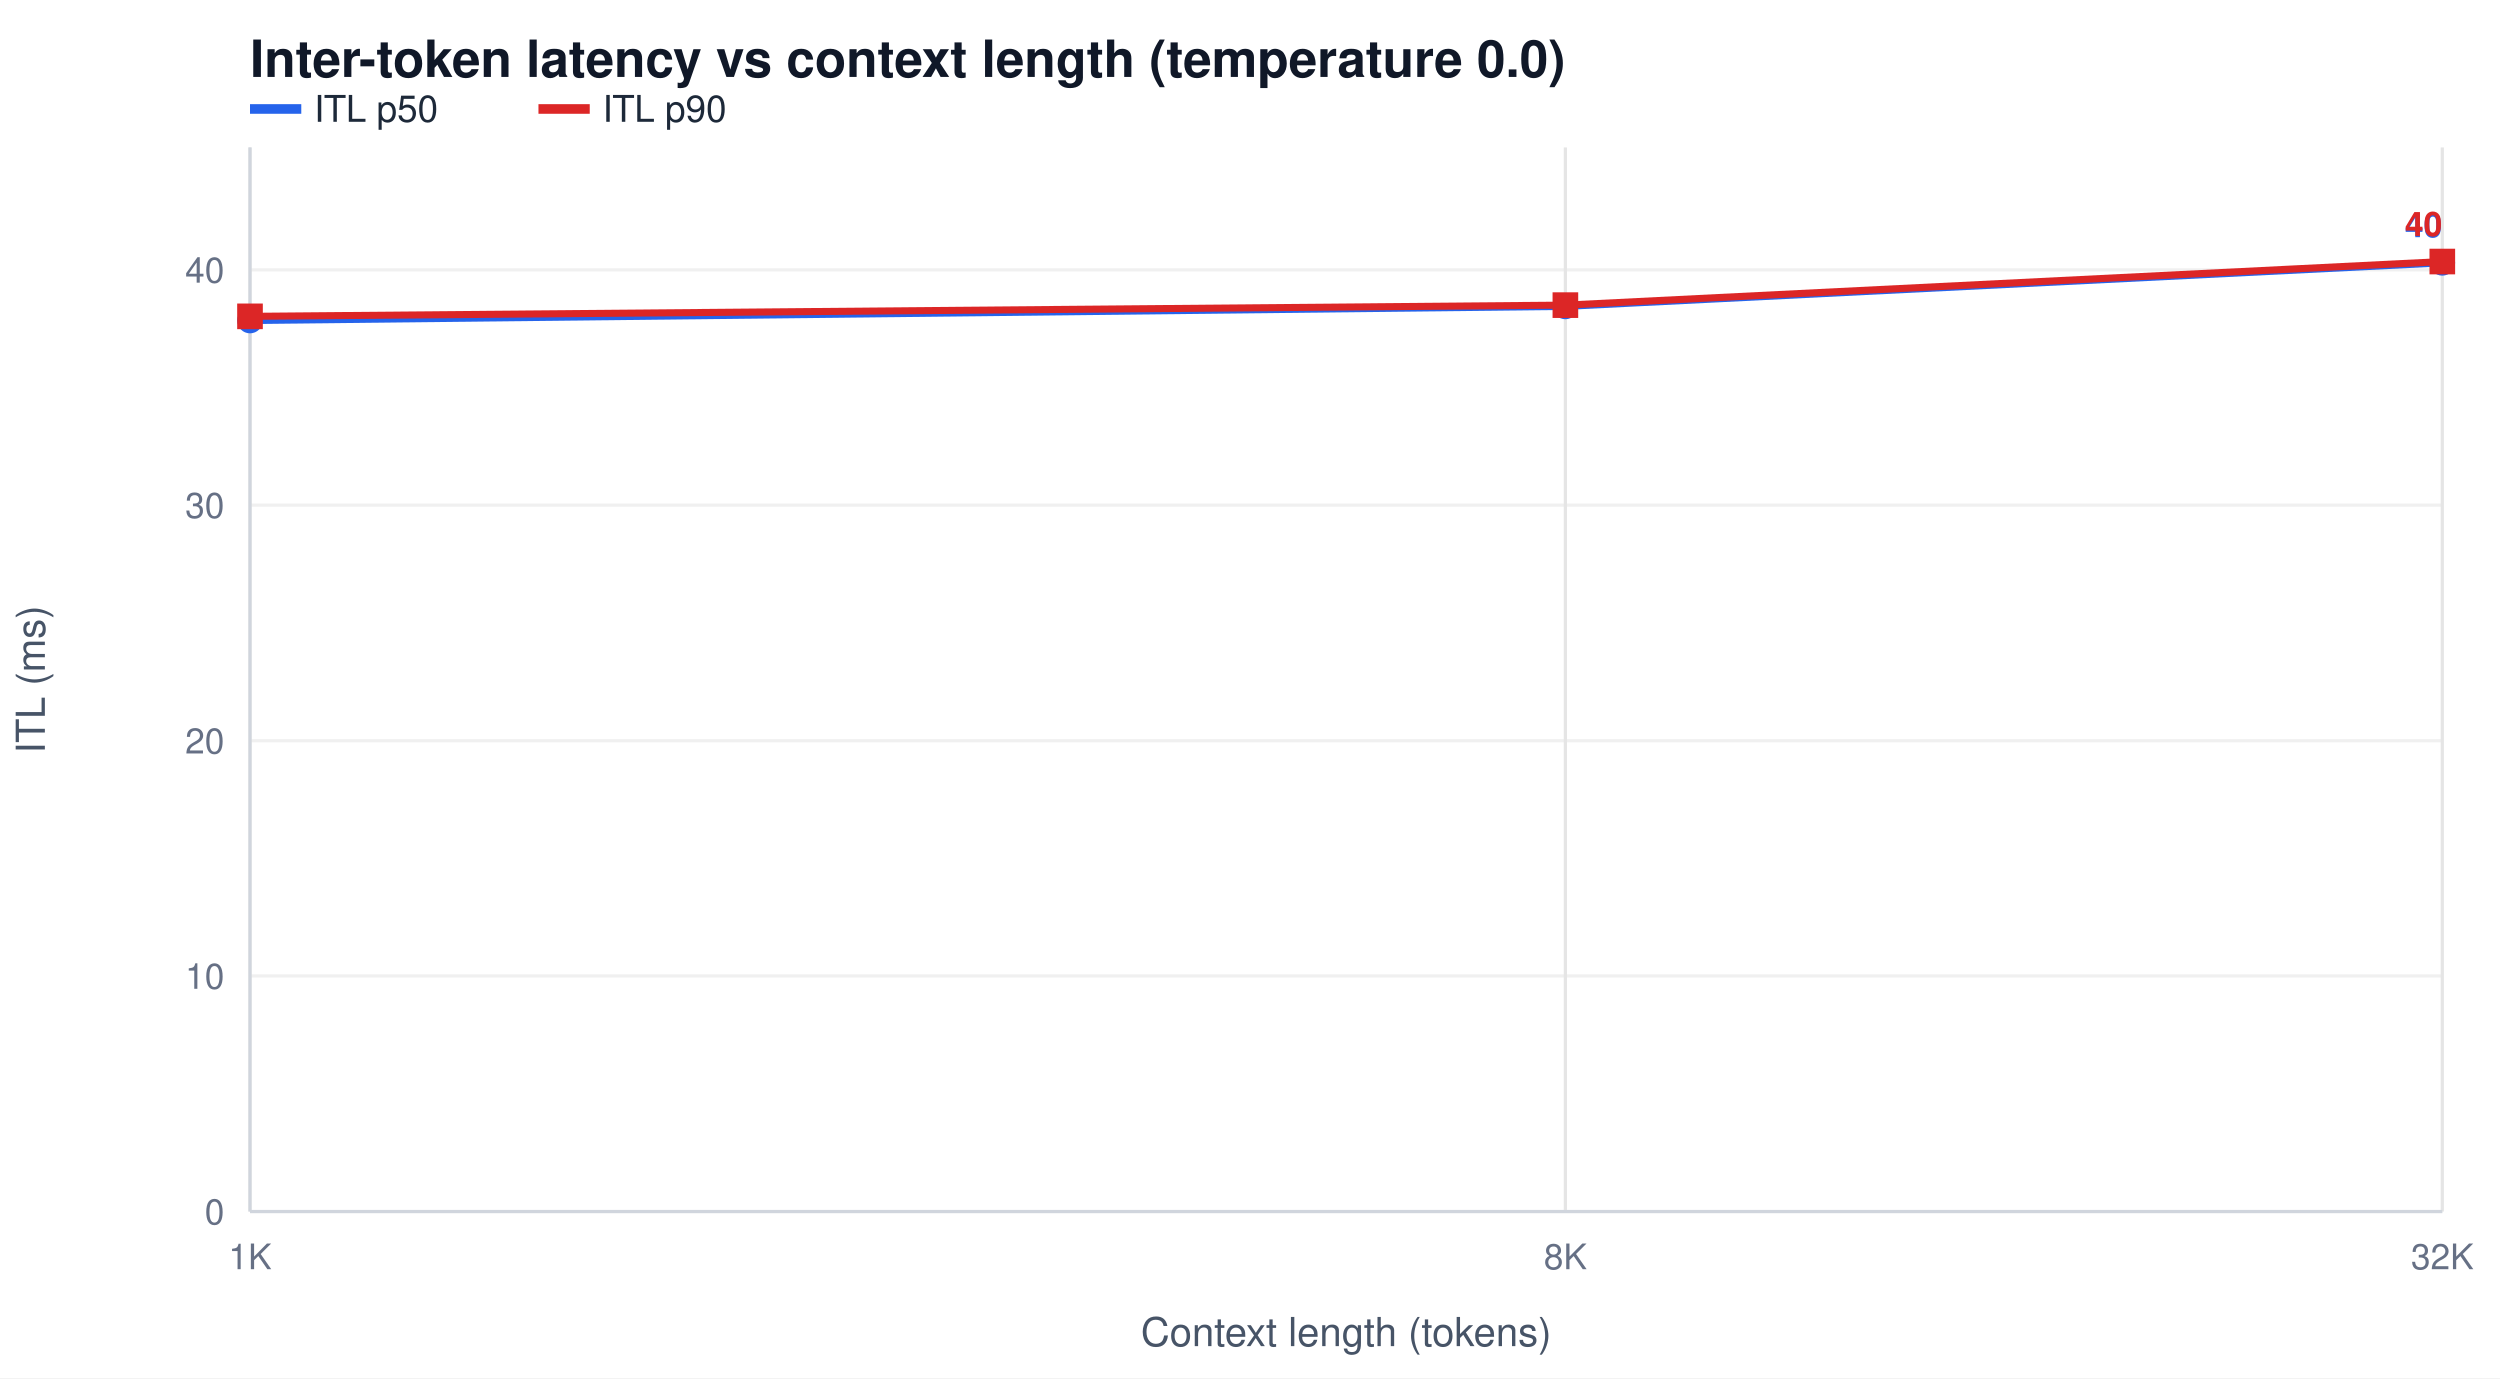
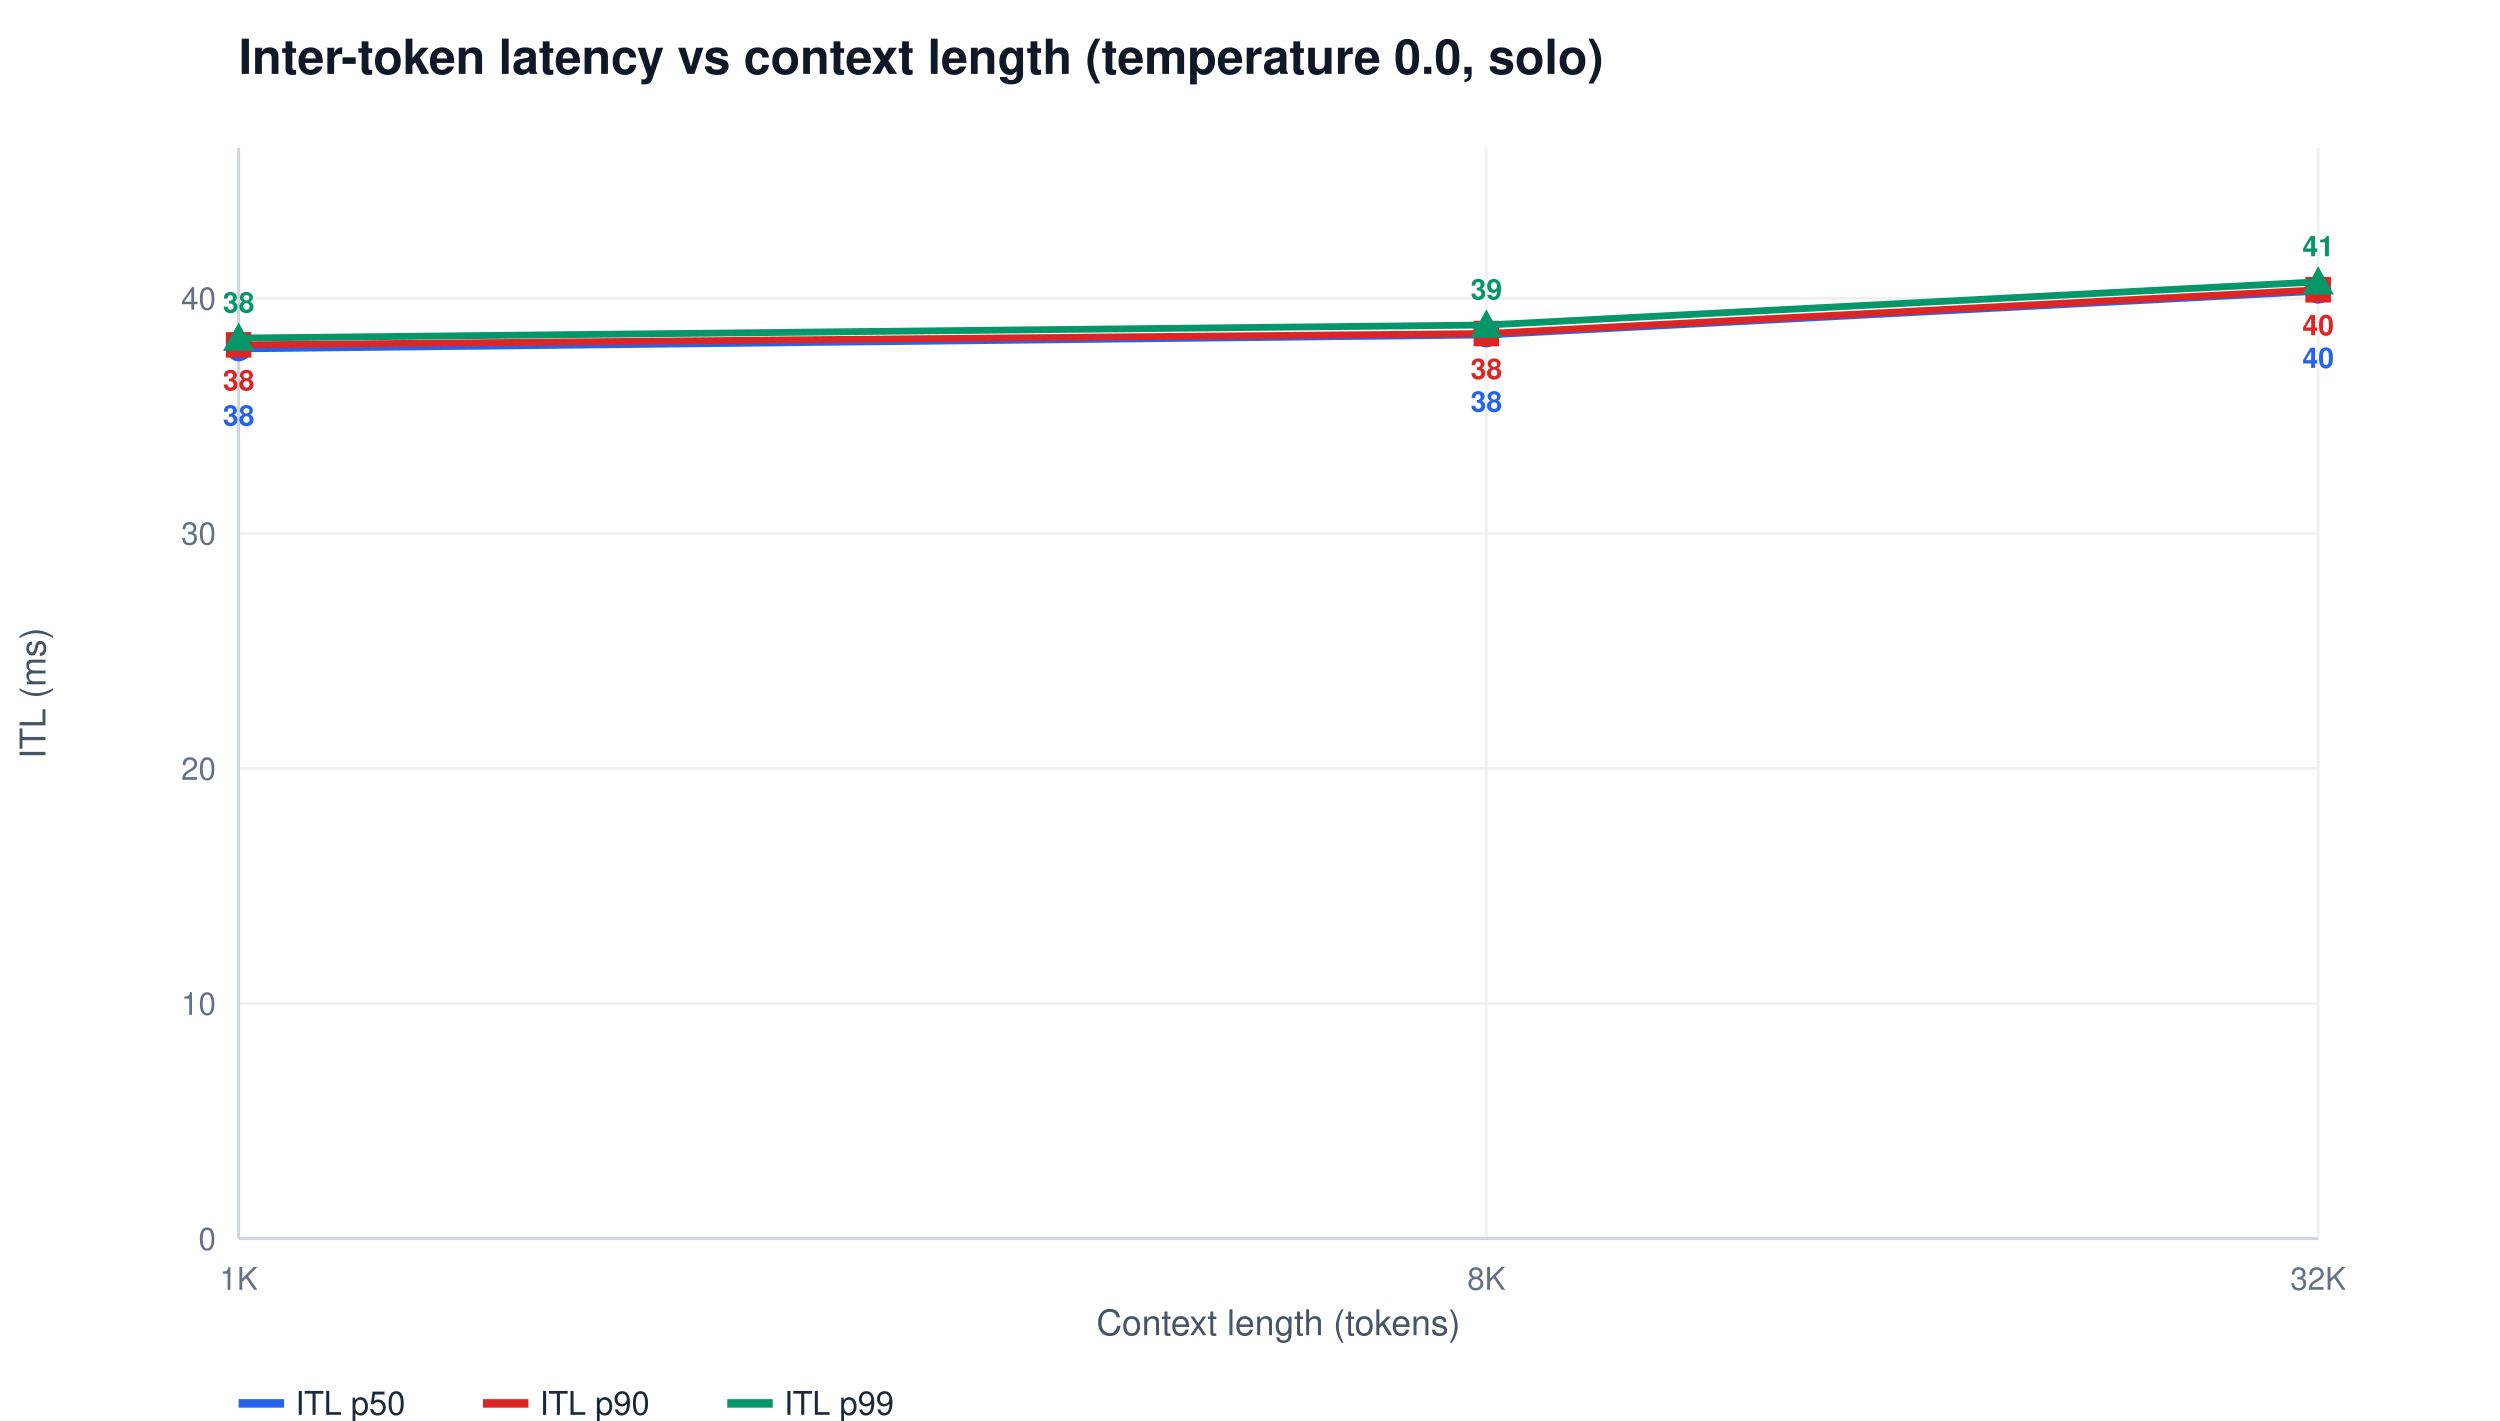
- <svg xmlns="http://www.w3.org/2000/svg" width="780" height="430" viewBox="0 0 780 430" font-family="Segoe UI, Helvetica, Arial, sans-serif">
-   <rect width="780" height="430" fill="#ffffff" />
-   <text x="78" y="24" font-size="16" font-weight="600" fill="#101828">Inter-token latency vs context length (temperature 0.0)</text>
-   <line x1="78" y1="378.0" x2="762" y2="378.0" stroke="#f0f0f0" stroke-width="1" />
-   <text x="70" y="382.0" font-size="11" fill="#667085" text-anchor="end">0</text>
-   <line x1="78" y1="304.5" x2="762" y2="304.5" stroke="#f0f0f0" stroke-width="1" />
-   <text x="70" y="308.5" font-size="11" fill="#667085" text-anchor="end">10</text>
-   <line x1="78" y1="231.1" x2="762" y2="231.1" stroke="#f0f0f0" stroke-width="1" />
-   <text x="70" y="235.1" font-size="11" fill="#667085" text-anchor="end">20</text>
-   <line x1="78" y1="157.6" x2="762" y2="157.6" stroke="#f0f0f0" stroke-width="1" />
-   <text x="70" y="161.6" font-size="11" fill="#667085" text-anchor="end">30</text>
-   <line x1="78" y1="84.2" x2="762" y2="84.2" stroke="#f0f0f0" stroke-width="1" />
-   <text x="70" y="88.2" font-size="11" fill="#667085" text-anchor="end">40</text>
-   <line x1="78.0" y1="46" x2="78.0" y2="378" stroke="#e5e5e5" stroke-width="1" />
-   <text x="78.0" y="396" font-size="11" fill="#667085" text-anchor="middle">1K</text>
-   <line x1="488.4" y1="46" x2="488.4" y2="378" stroke="#e5e5e5" stroke-width="1" />
-   <text x="488.4" y="396" font-size="11" fill="#667085" text-anchor="middle">8K</text>
-   <line x1="762.0" y1="46" x2="762.0" y2="378" stroke="#e5e5e5" stroke-width="1" />
-   <text x="762.0" y="396" font-size="11" fill="#667085" text-anchor="middle">32K</text>
-   <line x1="78" y1="378" x2="762" y2="378" stroke="#d0d5dd" stroke-width="1" />
-   <line x1="78" y1="46" x2="78" y2="378" stroke="#d0d5dd" stroke-width="1" />
-   <polyline points="78.0,100.0 488.4,95.6 762.0,82.0" fill="none" stroke="#2563eb" stroke-width="2.2" />
-   <circle cx="78.0" cy="100.0" r="4" fill="#2563eb" />
-   <circle cx="488.4" cy="95.6" r="4" fill="#2563eb" />
-   <circle cx="762.0" cy="82.0" r="4" fill="#2563eb" />
-   <text x="762.0" y="74.0" font-size="10.5" fill="#2563eb" text-anchor="end" font-weight="600">40</text>
-   <polyline points="78.0,98.7 488.4,95.2 762.0,81.6" fill="none" stroke="#dc2626" stroke-width="2.2" />
-   <rect x="74.0" y="94.7" width="8" height="8" fill="#dc2626" />
-   <rect x="484.4" y="91.2" width="8" height="8" fill="#dc2626" />
-   <rect x="758.0" y="77.6" width="8" height="8" fill="#dc2626" />
-   <text x="762.0" y="73.6" font-size="10.5" fill="#dc2626" text-anchor="end" font-weight="600">40</text>
-   <line x1="78" y1="34" x2="94" y2="34" stroke="#2563eb" stroke-width="3" />
-   <text x="98" y="38" font-size="11.5" fill="#1d2939">ITL p50</text>
-   <line x1="168" y1="34" x2="184" y2="34" stroke="#dc2626" stroke-width="3" />
-   <text x="188" y="38" font-size="11.5" fill="#1d2939">ITL p90</text>
-   <text x="420" y="420" font-size="12.5" fill="#475467" text-anchor="middle">Context length (tokens)</text>
-   <text x="14" y="212" font-size="12.5" fill="#475467" text-anchor="middle" transform="rotate(-90 14 212)">ITL (ms)</text>
+ <svg xmlns="http://www.w3.org/2000/svg" width="880" height="500" viewBox="0 0 880 500" font-family="Segoe UI, Helvetica, Arial, sans-serif">
+   <rect width="880" height="500" fill="#ffffff" />
+   <text x="84" y="26" font-size="17" font-weight="600" fill="#101828">Inter-token latency vs context length (temperature 0.0, solo)</text>
+   <line x1="84" y1="436.0" x2="816" y2="436.0" stroke="#f0f0f0" stroke-width="1" />
+   <text x="76" y="440.0" font-size="11" fill="#667085" text-anchor="end">0</text>
+   <line x1="84" y1="353.2" x2="816" y2="353.2" stroke="#f0f0f0" stroke-width="1" />
+   <text x="76" y="357.2" font-size="11" fill="#667085" text-anchor="end">10</text>
+   <line x1="84" y1="270.5" x2="816" y2="270.5" stroke="#f0f0f0" stroke-width="1" />
+   <text x="76" y="274.5" font-size="11" fill="#667085" text-anchor="end">20</text>
+   <line x1="84" y1="187.7" x2="816" y2="187.7" stroke="#f0f0f0" stroke-width="1" />
+   <text x="76" y="191.7" font-size="11" fill="#667085" text-anchor="end">30</text>
+   <line x1="84" y1="105.0" x2="816" y2="105.0" stroke="#f0f0f0" stroke-width="1" />
+   <text x="76" y="109.0" font-size="11" fill="#667085" text-anchor="end">40</text>
+   <line x1="84.0" y1="52" x2="84.0" y2="436" stroke="#f0f0f0" stroke-width="1" />
+   <text x="84.0" y="454" font-size="11" fill="#667085" text-anchor="middle">1K</text>
+   <line x1="523.2" y1="52" x2="523.2" y2="436" stroke="#f0f0f0" stroke-width="1" />
+   <text x="523.2" y="454" font-size="11" fill="#667085" text-anchor="middle">8K</text>
+   <line x1="816.0" y1="52" x2="816.0" y2="436" stroke="#f0f0f0" stroke-width="1" />
+   <text x="816.0" y="454" font-size="11" fill="#667085" text-anchor="middle">32K</text>
+   <line x1="84" y1="436" x2="816" y2="436" stroke="#d0d5dd" stroke-width="1" />
+   <line x1="84" y1="52" x2="84" y2="436" stroke="#d0d5dd" stroke-width="1" />
+   <polyline points="84.0,122.8 523.2,117.9 816.0,102.5" fill="none" stroke="#2563eb" stroke-width="2.4" />
+   <circle cx="84.0" cy="122.8" r="4.4" fill="#2563eb" />
+   <circle cx="523.2" cy="117.9" r="4.4" fill="#2563eb" />
+   <circle cx="816.0" cy="102.5" r="4.4" fill="#2563eb" />
+   <polyline points="84.0,121.4 523.2,117.4 816.0,102.0" fill="none" stroke="#dc2626" stroke-width="2.4" />
+   <rect x="79.5" y="116.9" width="9" height="9" fill="#dc2626" />
+   <rect x="518.7" y="112.9" width="9" height="9" fill="#dc2626" />
+   <rect x="811.5" y="97.5" width="9" height="9" fill="#dc2626" />
+   <polyline points="84.0,119.0 523.2,114.4 816.0,99.2" fill="none" stroke="#059669" stroke-width="2.4" />
+   <polygon points="84.0,113.5 78.5,123.5 89.5,123.5" fill="#059669" />
+   <polygon points="523.2,108.9 517.7,118.9 528.7,118.9" fill="#059669" />
+   <polygon points="816.0,93.7 810.5,103.7 821.5,103.7" fill="#059669" />
+   <text x="84.0" y="110.0" font-size="10" fill="#059669" text-anchor="middle" font-weight="600">38</text>
+   <text x="84.0" y="137.4" font-size="10" fill="#dc2626" text-anchor="middle" font-weight="600">38</text>
+   <text x="84.0" y="149.8" font-size="10" fill="#2563eb" text-anchor="middle" font-weight="600">38</text>
+   <text x="523.2" y="105.4" font-size="10" fill="#059669" text-anchor="middle" font-weight="600">39</text>
+   <text x="523.2" y="133.4" font-size="10" fill="#dc2626" text-anchor="middle" font-weight="600">38</text>
+   <text x="523.2" y="144.9" font-size="10" fill="#2563eb" text-anchor="middle" font-weight="600">38</text>
+   <text x="816.0" y="90.2" font-size="10" fill="#059669" text-anchor="middle" font-weight="600">41</text>
+   <text x="816.0" y="118.0" font-size="10" fill="#dc2626" text-anchor="middle" font-weight="600">40</text>
+   <text x="816.0" y="129.5" font-size="10" fill="#2563eb" text-anchor="middle" font-weight="600">40</text>
+   <line x1="84" y1="494" x2="100" y2="494" stroke="#2563eb" stroke-width="3" />
+   <text x="104" y="498" font-size="11.5" fill="#1d2939">ITL p50</text>
+   <line x1="170" y1="494" x2="186" y2="494" stroke="#dc2626" stroke-width="3" />
+   <text x="190" y="498" font-size="11.5" fill="#1d2939">ITL p90</text>
+   <line x1="256" y1="494" x2="272" y2="494" stroke="#059669" stroke-width="3" />
+   <text x="276" y="498" font-size="11.5" fill="#1d2939">ITL p99</text>
+   <text x="450" y="470" font-size="12.5" fill="#475467" text-anchor="middle">Context length (tokens)</text>
+   <text x="16" y="244" font-size="12.5" fill="#475467" text-anchor="middle" transform="rotate(-90 16 244)">ITL (ms)</text>
</svg>
